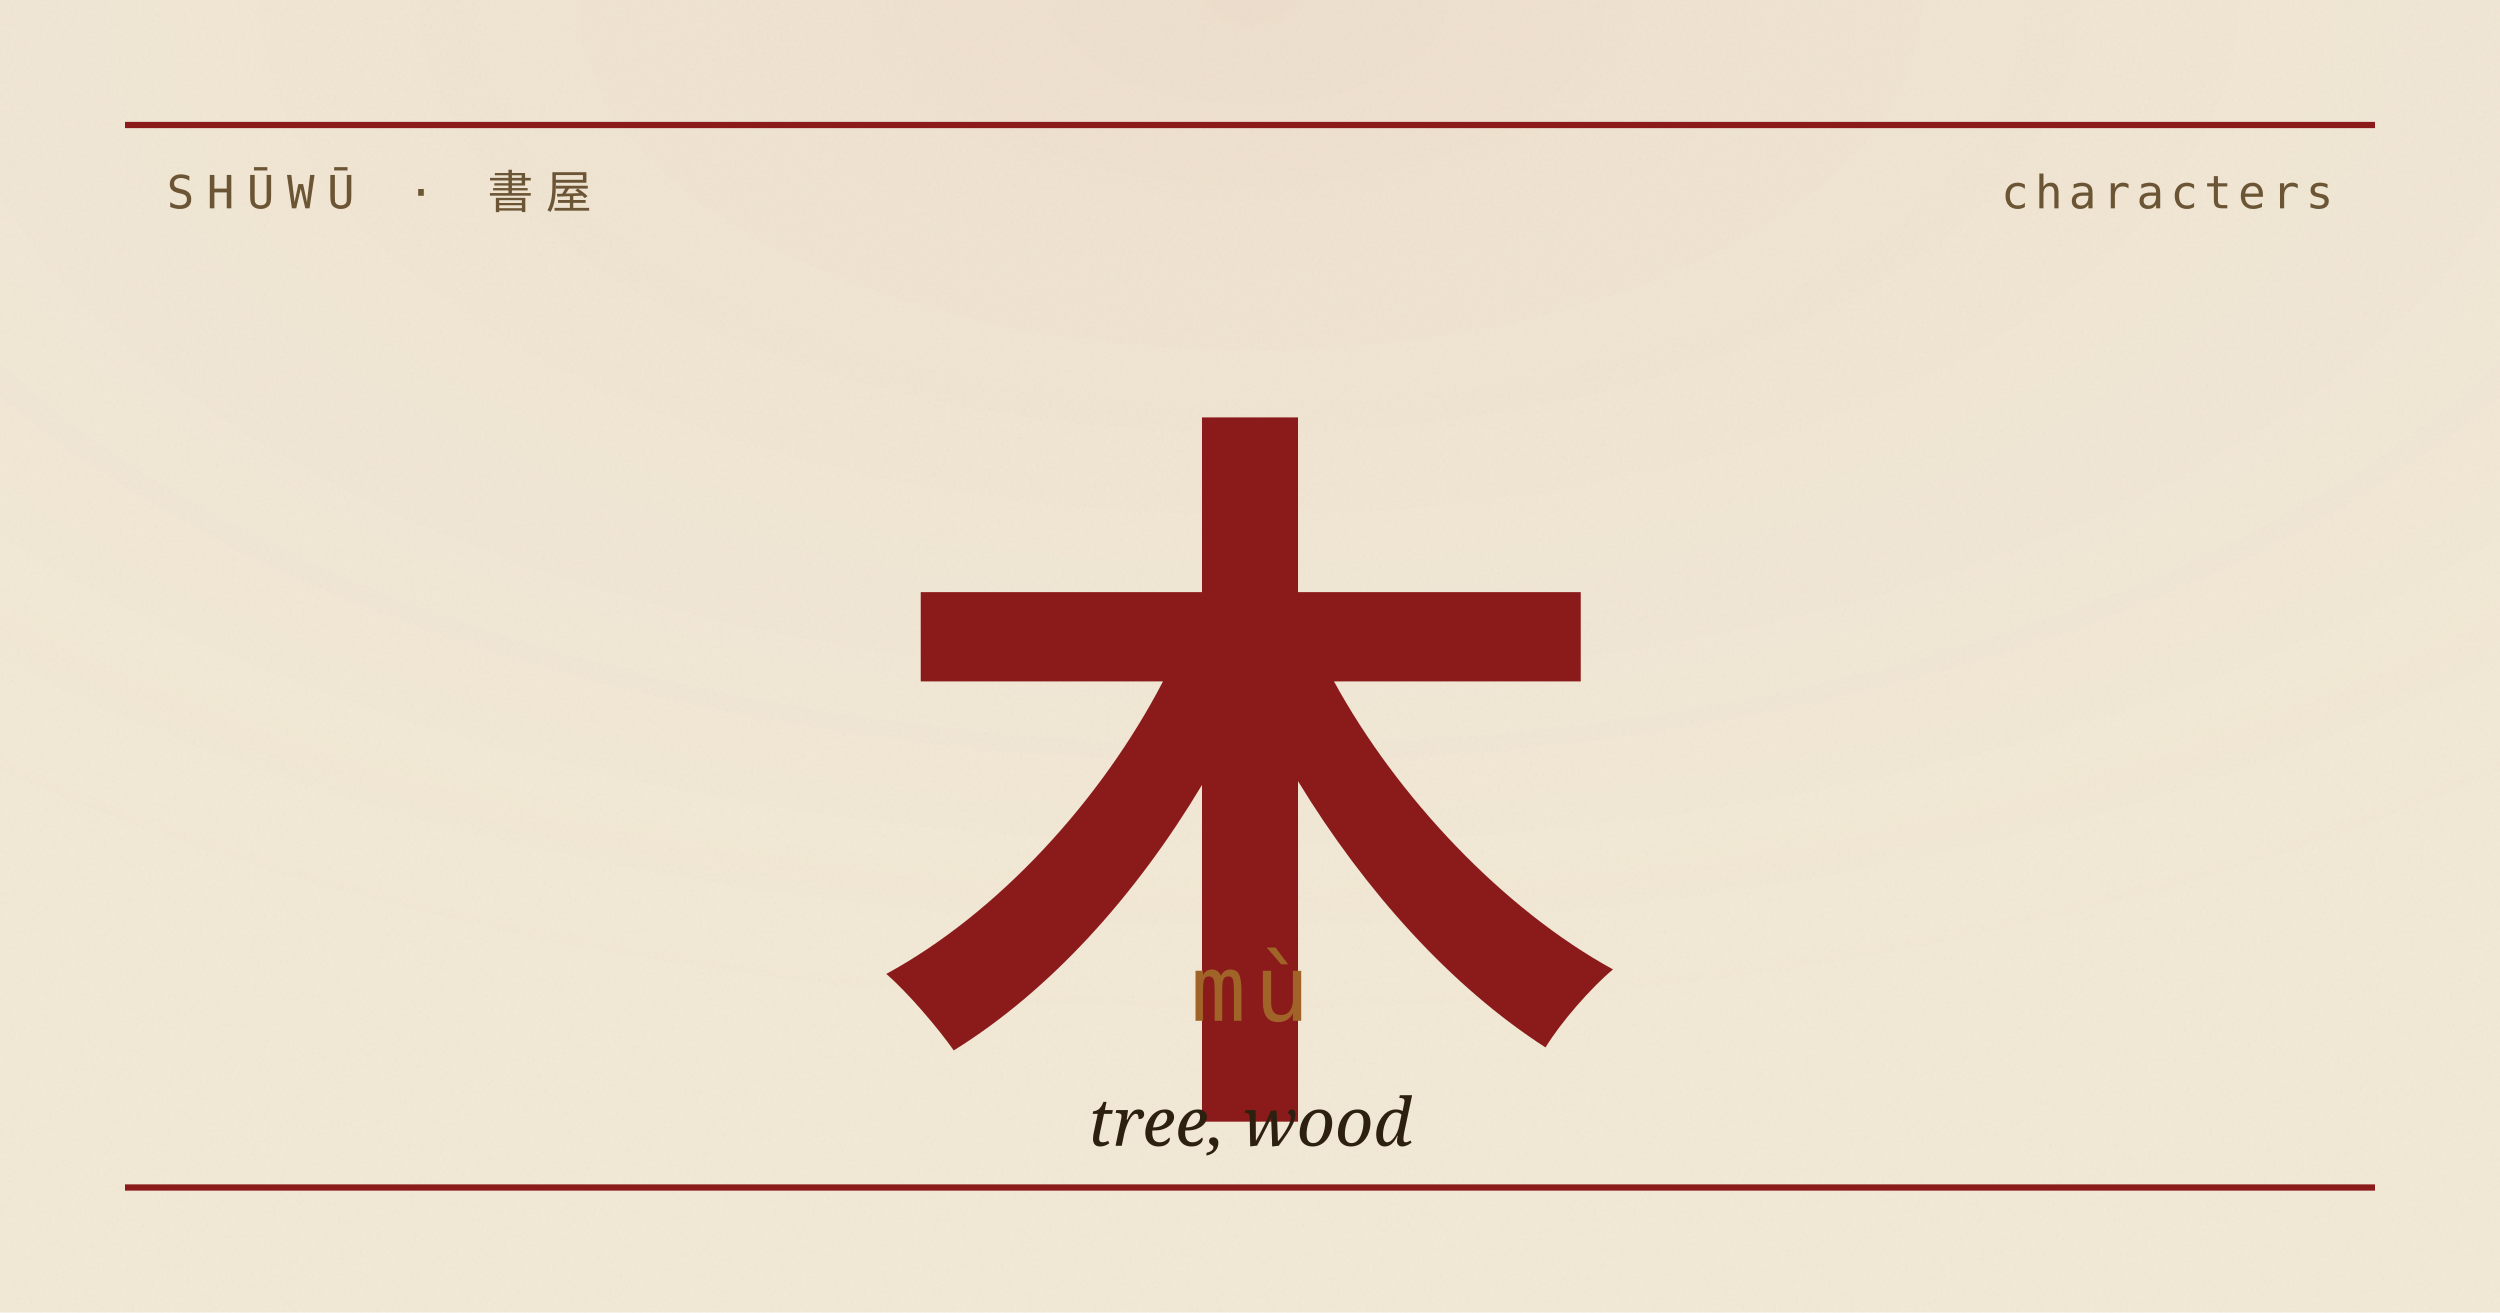
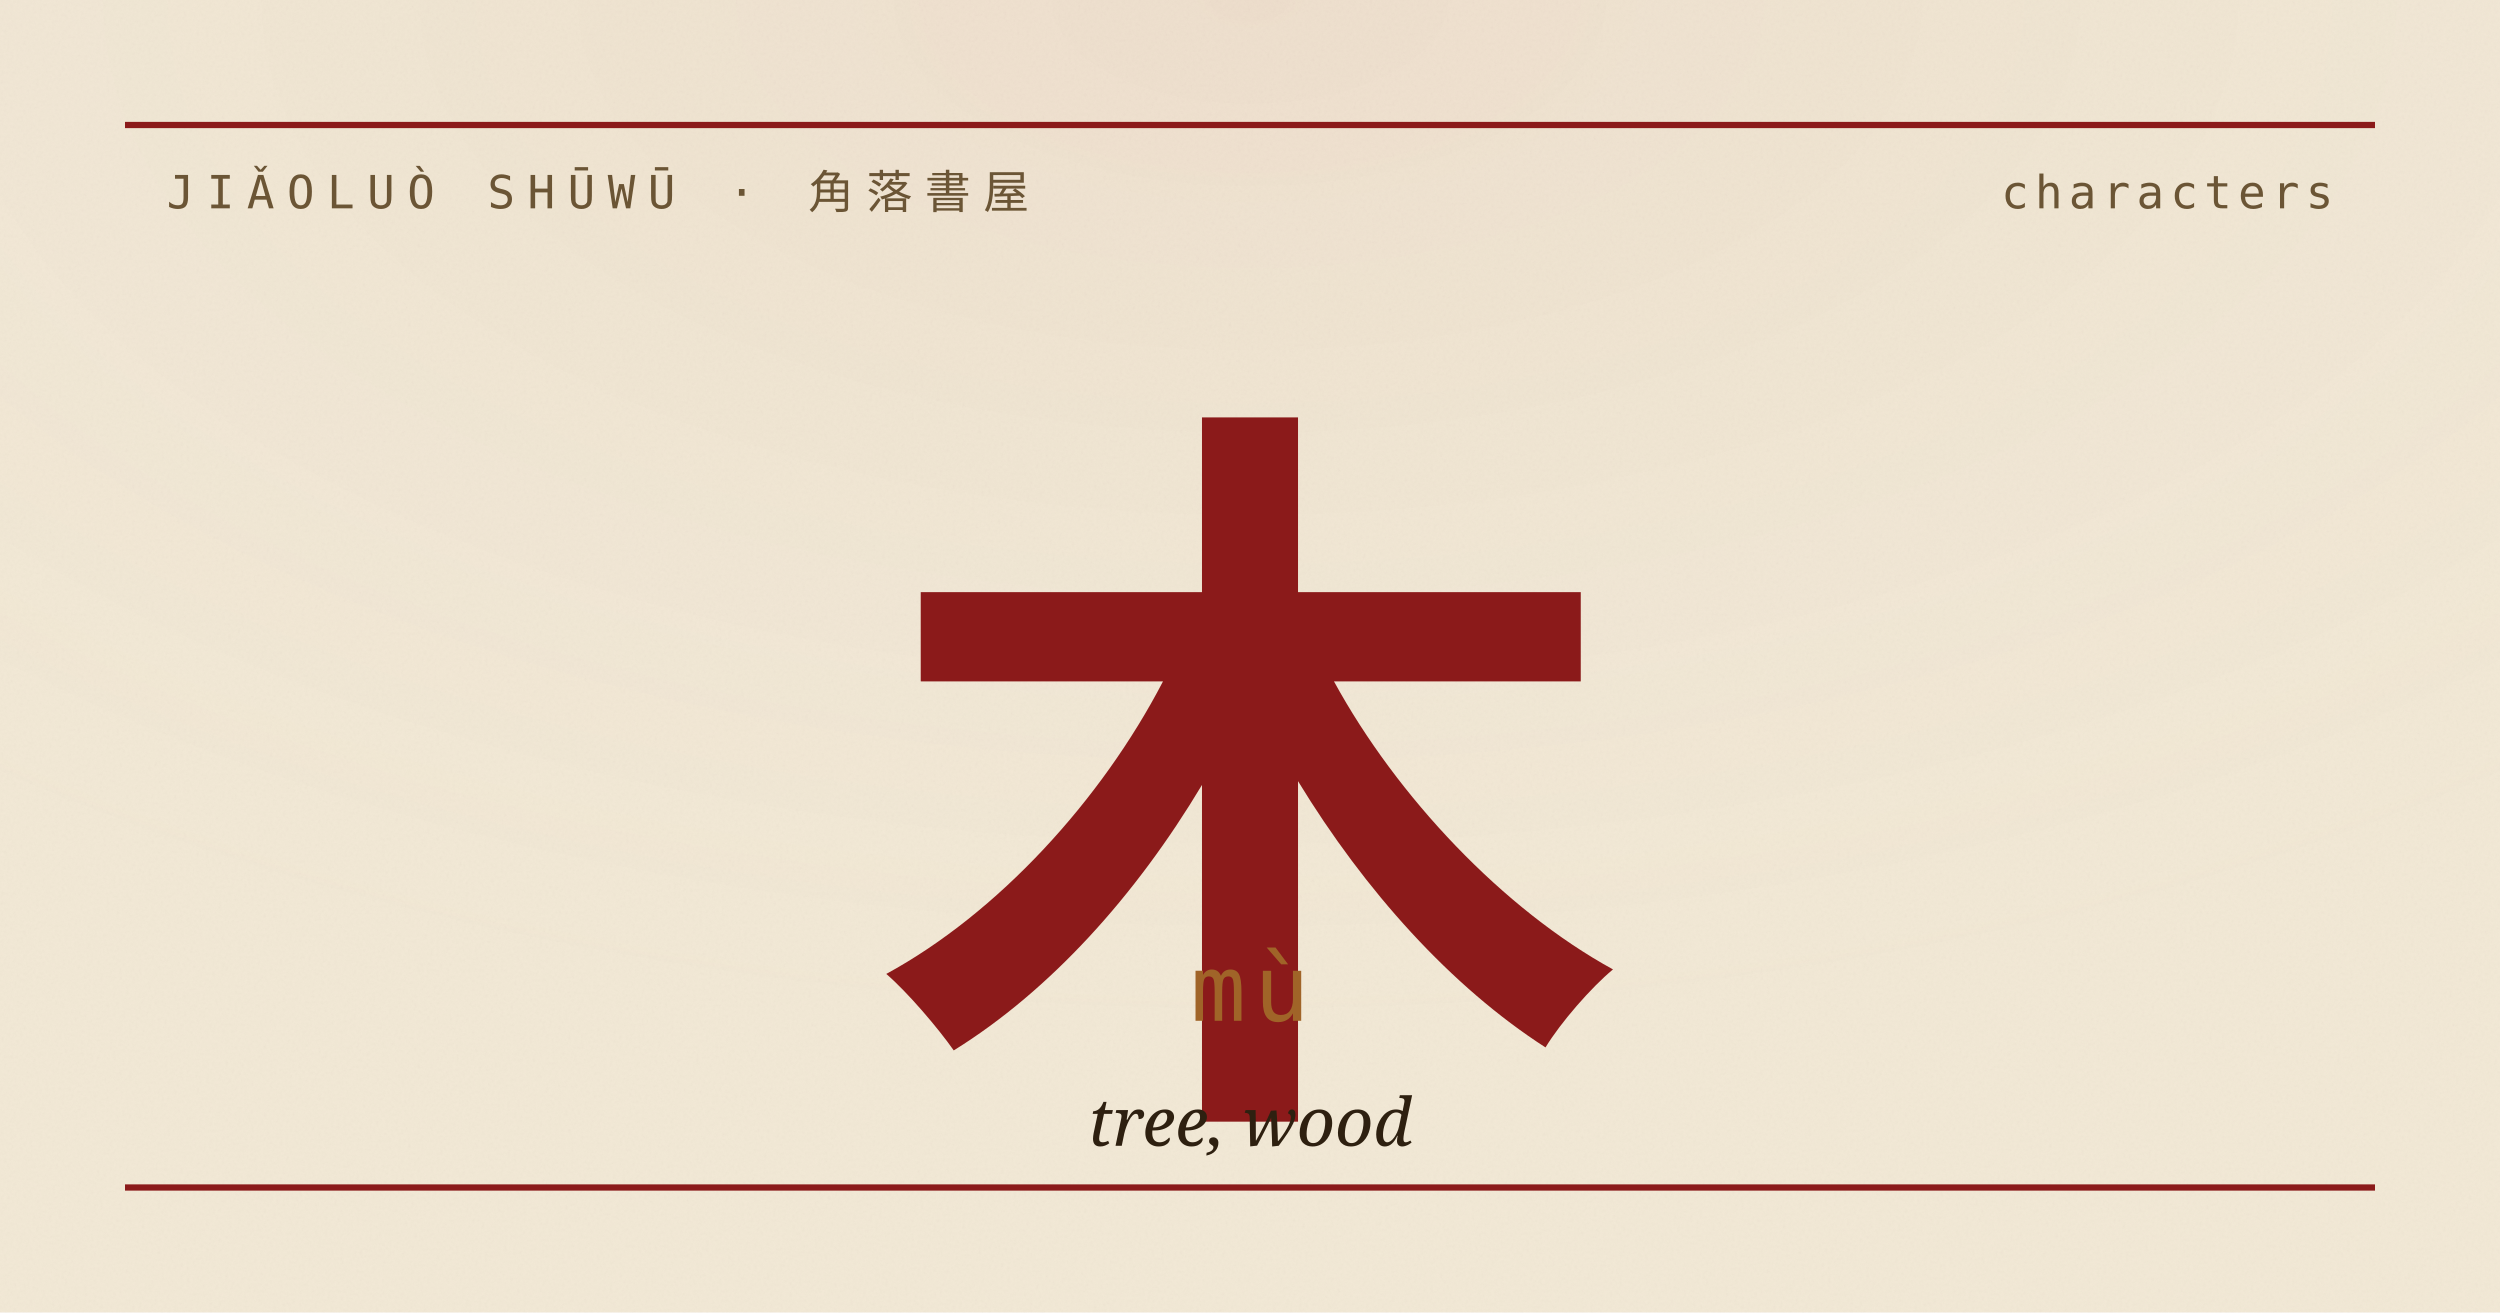
<svg xmlns="http://www.w3.org/2000/svg" viewBox="0 0 1200 630" width="1200" height="630">
  <defs>
    <filter id="paper">
      <feTurbulence type="fractalNoise" baseFrequency="0.65" numOctaves="5" stitchTiles="stitch" />
      <feColorMatrix type="saturate" values="0" />
    </filter>
    <radialGradient id="vignette" cx="50%" cy="0%" r="80%">
      <stop offset="0%" stop-color="#8b1a1a" stop-opacity="0.05" />
      <stop offset="100%" stop-color="#f2e8d5" stop-opacity="0" />
    </radialGradient>
  </defs>
  <rect width="1200" height="630" fill="#f2e8d5" />
  <rect width="1200" height="630" fill="url(#vignette)" />
  <rect width="1200" height="630" filter="url(#paper)" opacity="0.06" />
  <line x1="60" y1="60" x2="1140" y2="60" stroke="#8b1a1a" stroke-width="3" />
  <line x1="60" y1="570" x2="1140" y2="570" stroke="#8b1a1a" stroke-width="3" />
-   <text x="80" y="100" font-family="Inconsolata, monospace" font-size="22" letter-spacing="6" fill="#6b5535" text-transform="uppercase">SHŪWŪ · 書屋</text>
+   <text x="80" y="100" font-family="Inconsolata, monospace" font-size="22" letter-spacing="6" fill="#6b5535" text-transform="uppercase">JIǍOLUÒ SHŪWŪ · 角落書屋</text>
  <text x="1120" y="100" font-family="Inconsolata, monospace" font-size="22" letter-spacing="3" fill="#6b5535" text-anchor="end">characters</text>
  <text x="600" y="380" font-family="Noto Serif SC, serif" font-size="360" font-weight="700" fill="#8b1a1a" text-anchor="middle" dominant-baseline="middle">木</text>
  <text x="600" y="490" font-family="Inconsolata, monospace" font-size="44" letter-spacing="4" fill="#a06428" text-anchor="middle">mù</text>
  <text x="600" y="550" font-family="Cormorant Garamond, Georgia, serif" font-style="italic" font-size="32" fill="#2e2010" text-anchor="middle">tree, wood</text>
</svg>
